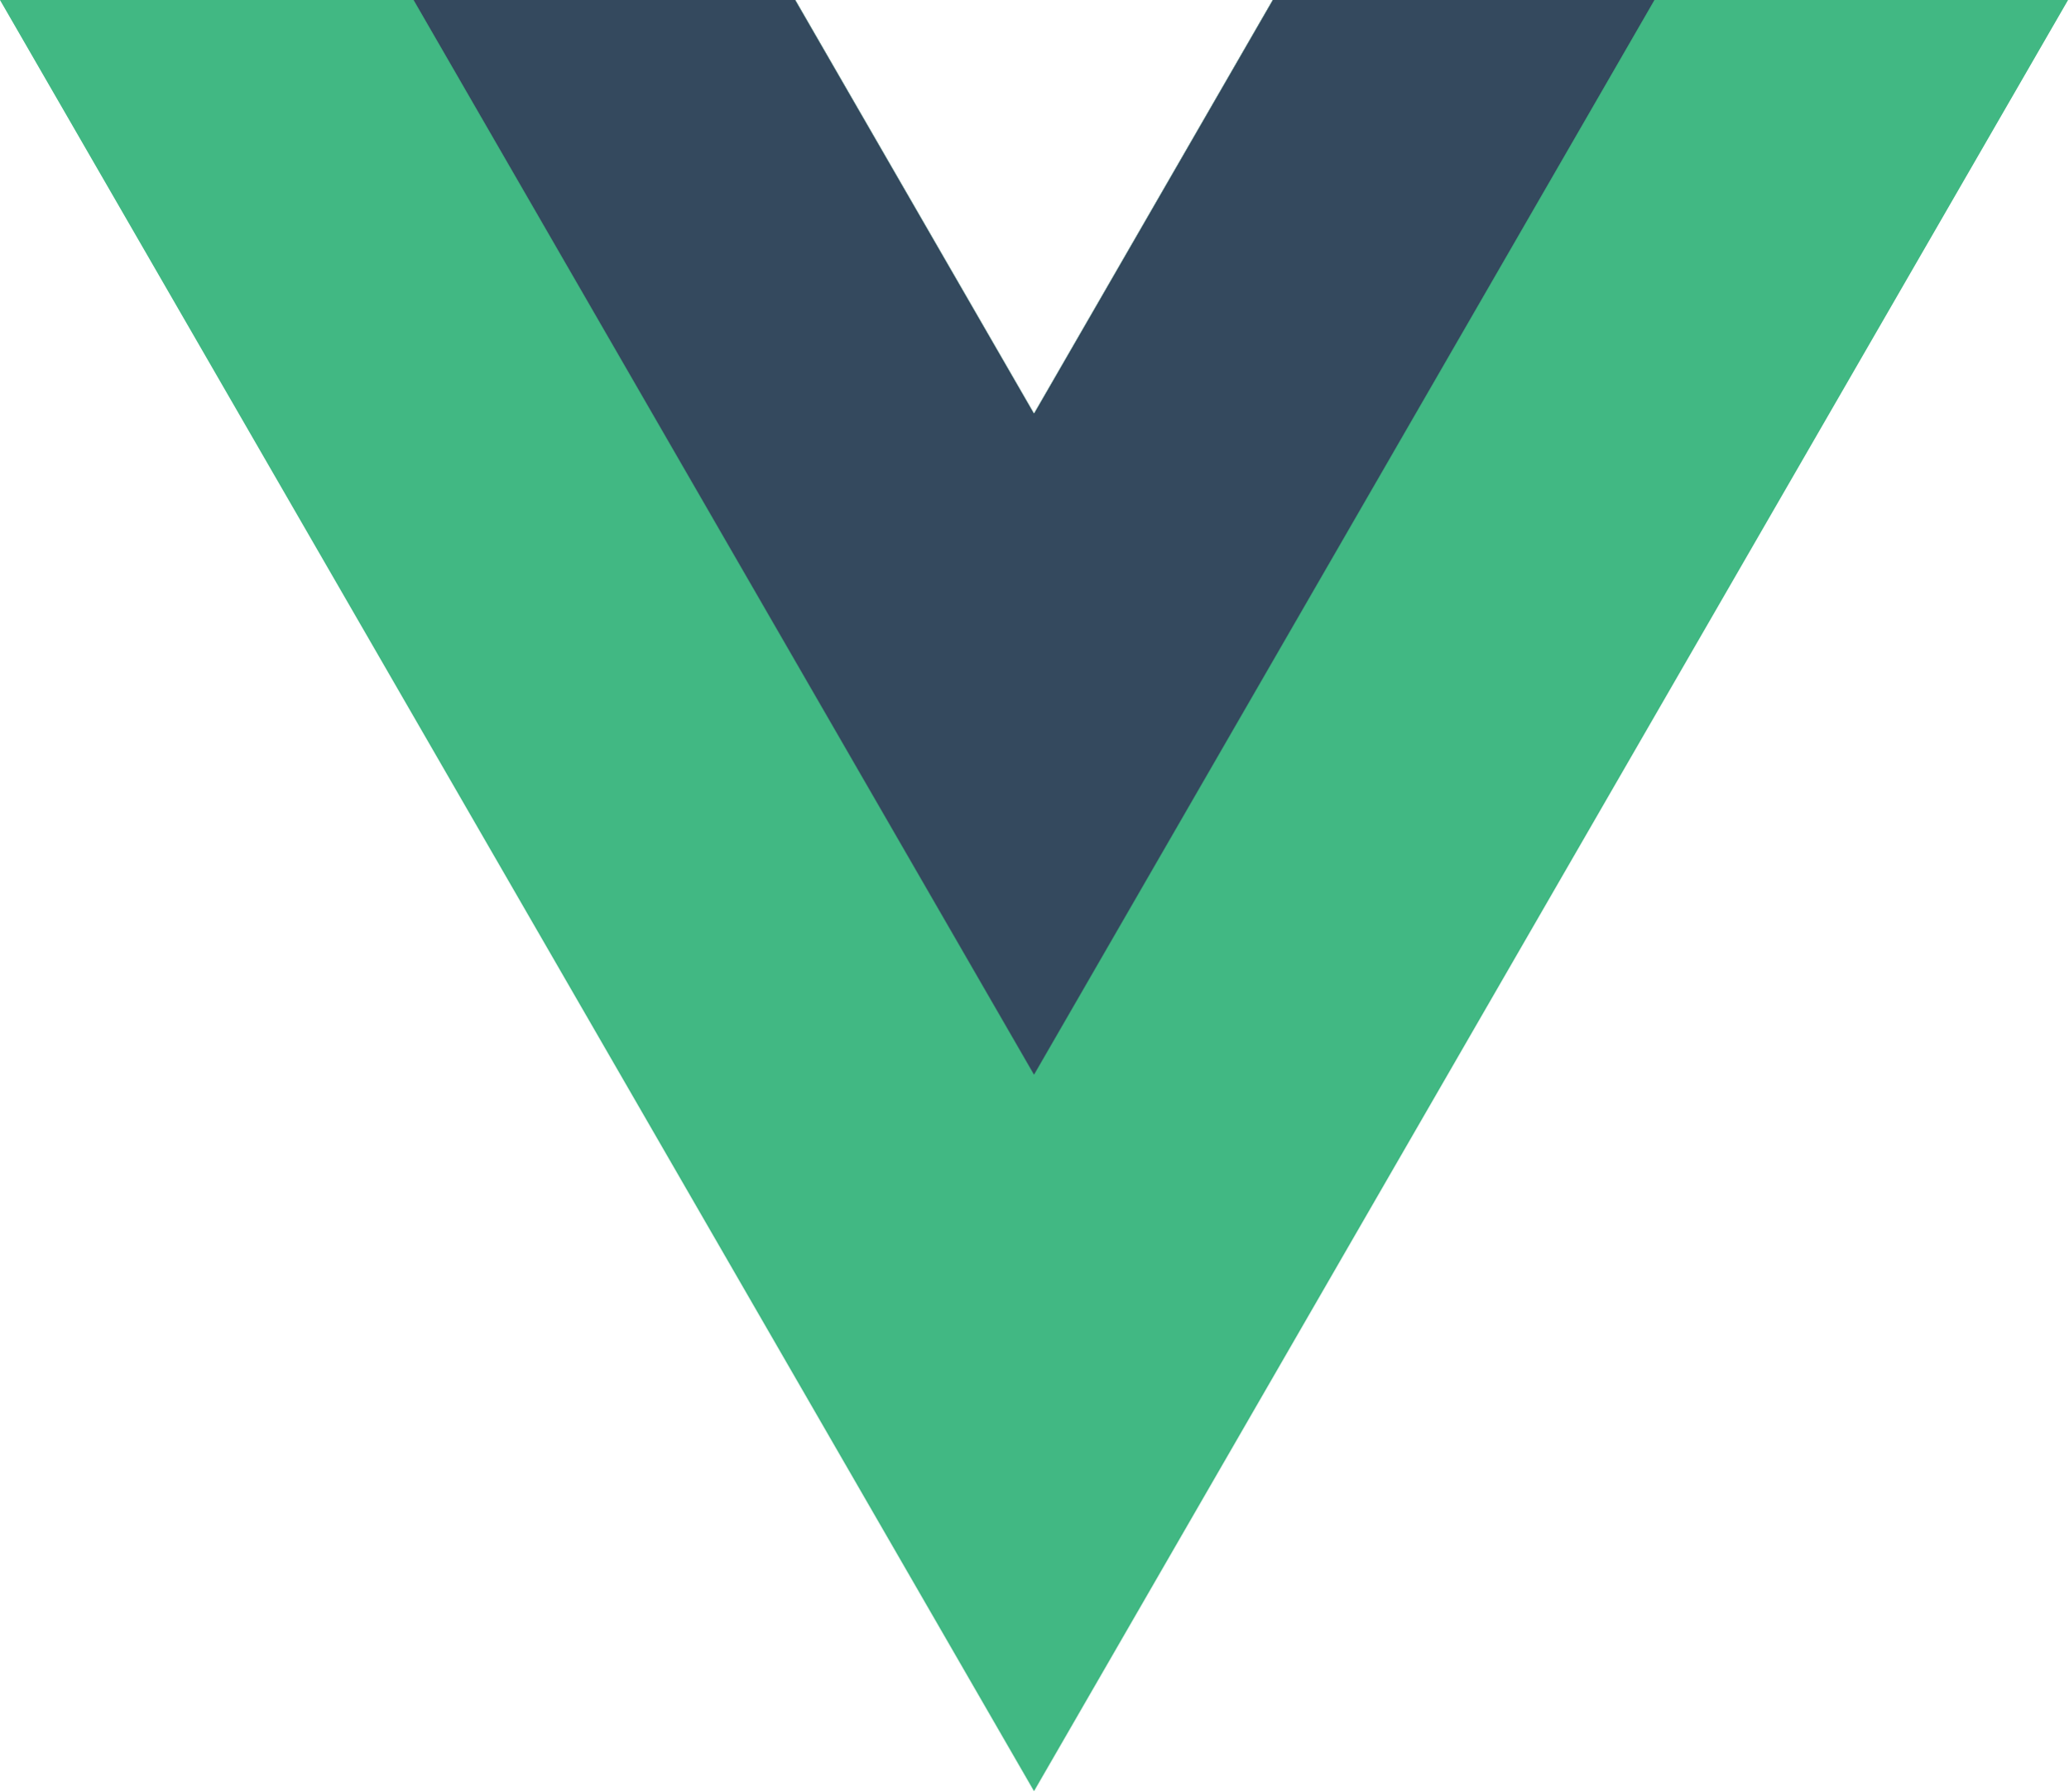
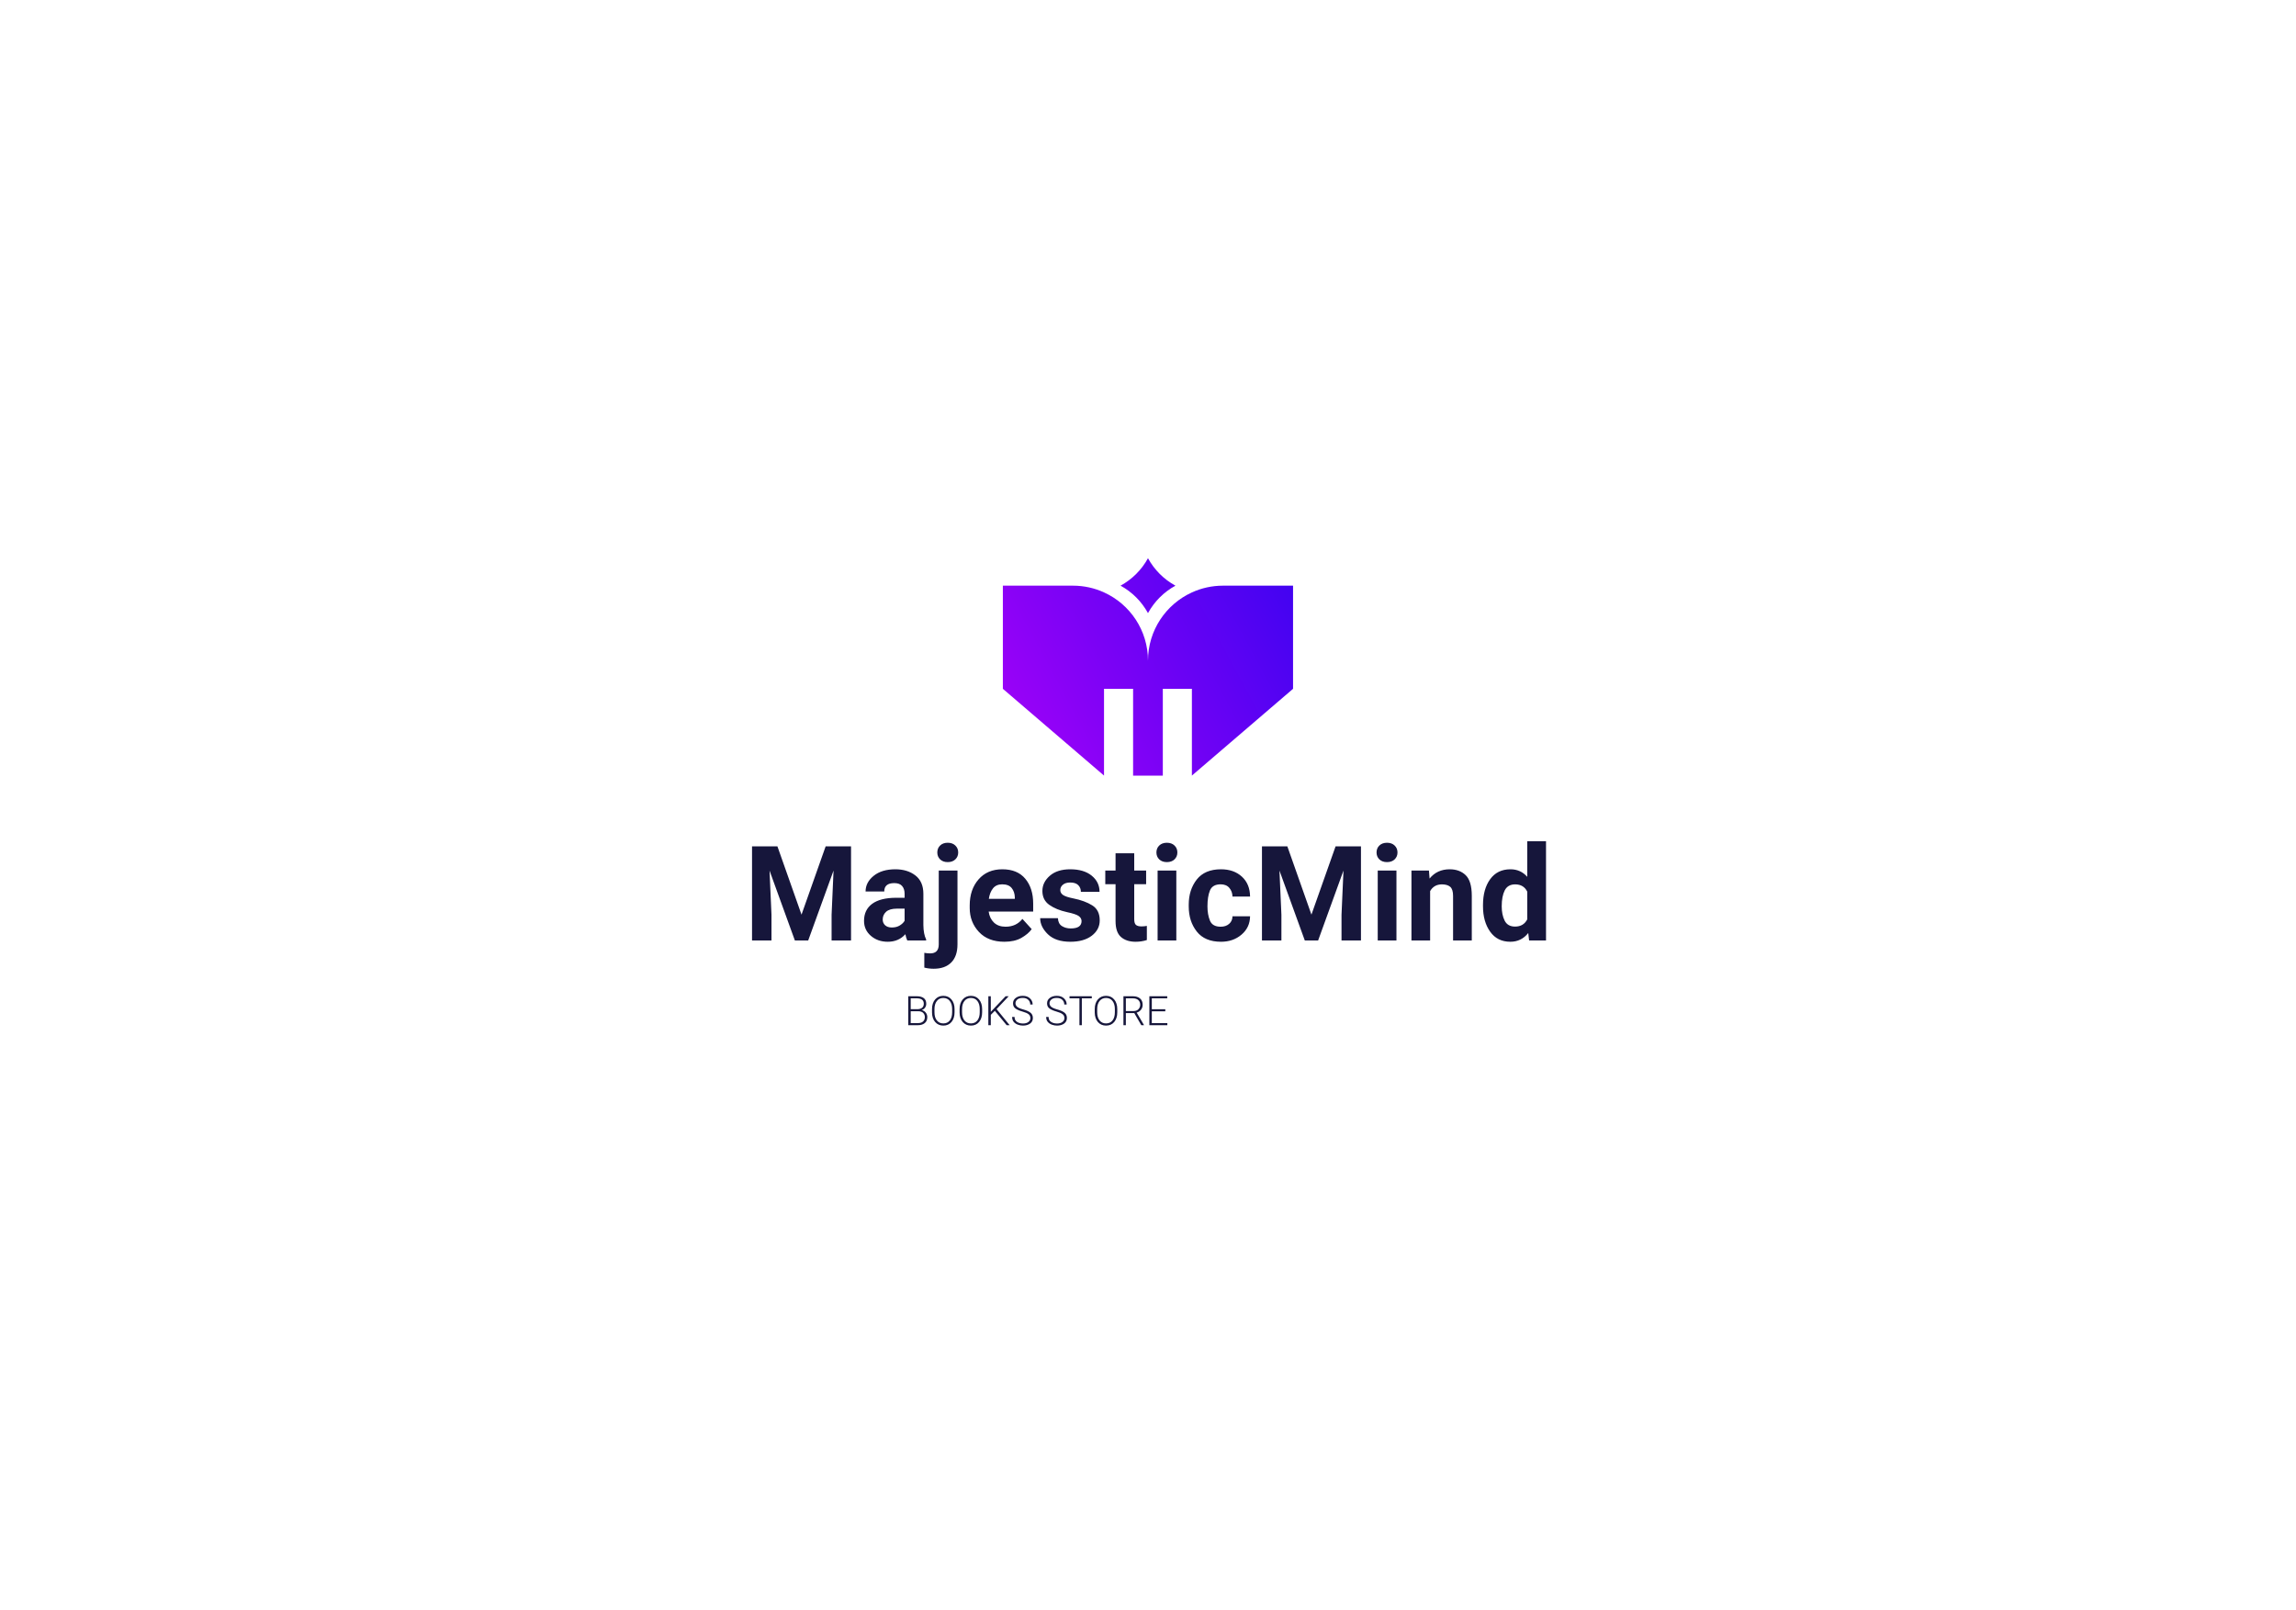
- <svg xmlns="http://www.w3.org/2000/svg" viewBox="0 0 261.76 226.69">
-   <path d="M161.096.001l-30.225 52.351L100.647.001H-.005l130.877 226.688L261.749.001z" fill="#41b883" />
-   <path d="M161.096.001l-30.225 52.351L100.647.001H52.346l78.526 136.01L209.398.001z" fill="#34495e" />
+ <svg xmlns="http://www.w3.org/2000/svg" xmlns:xlink="http://www.w3.org/1999/xlink" id="Layer_1" data-name="Layer 1" viewBox="0 0 789.61 553.53">
+   <defs>
+     <style>
+       .cls-1 {
+         fill: url(#linear-gradient);
+       }
+ 
+       .cls-1, .cls-2 {
+         stroke-width: 0px;
+       }
+ 
+       .cls-3 {
+         font-family: Roboto-Light, Roboto;
+         font-size: 14px;
+         font-weight: 300;
+       }
+ 
+       .cls-3, .cls-4 {
+         fill: #16163b;
+       }
+ 
+       .cls-4 {
+         font-family: Roboto-Bold, Roboto;
+         font-size: 45.52px;
+         font-weight: 700;
+       }
+ 
+       .cls-2 {
+         fill: url(#linear-gradient-2);
+       }
+     </style>
+     <linearGradient id="linear-gradient" x1="345.8" y1="251.13" x2="485.71" y2="175.56" gradientUnits="userSpaceOnUse">
+       <stop offset="0" stop-color="#9e02f8" />
+       <stop offset="1" stop-color="#1a03ee" />
+     </linearGradient>
+     <linearGradient id="linear-gradient-2" x1="336.07" y1="233.13" x2="475.99" y2="157.56" xlink:href="#linear-gradient" />
+   </defs>
+   <g>
+     <text class="cls-3" transform="translate(311.09 352.56)">
+       <tspan x="0" y="0">BOOKS STORE</tspan>
+     </text>
+     <text class="cls-4" transform="translate(255.74 323.43)">
+       <tspan x="0" y="0">MajesticMind</tspan>
+     </text>
+   </g>
+   <g>
+     <path class="cls-1" d="M420.6,201.41c-3.81,0-7.43.83-10.69,2.32-8.92,4.06-15.11,13.05-15.11,23.48,0-10.44-6.19-19.43-15.11-23.48-3.25-1.49-6.88-2.32-10.69-2.32h-24.11v35.47l34.79,29.84v-29.83h10v29.84h10.22v-29.84h10v29.83l34.79-29.84v-35.47h-24.11Z" />
+     <path class="cls-2" d="M394.8,210.85c2.18-3.99,5.46-7.26,9.44-9.44h0c-3.99-2.18-7.26-5.46-9.44-9.44-2.18,3.99-5.46,7.26-9.44,9.44h0c3.99,2.18,7.26,5.46,9.44,9.44Z" />
+   </g>
</svg>
